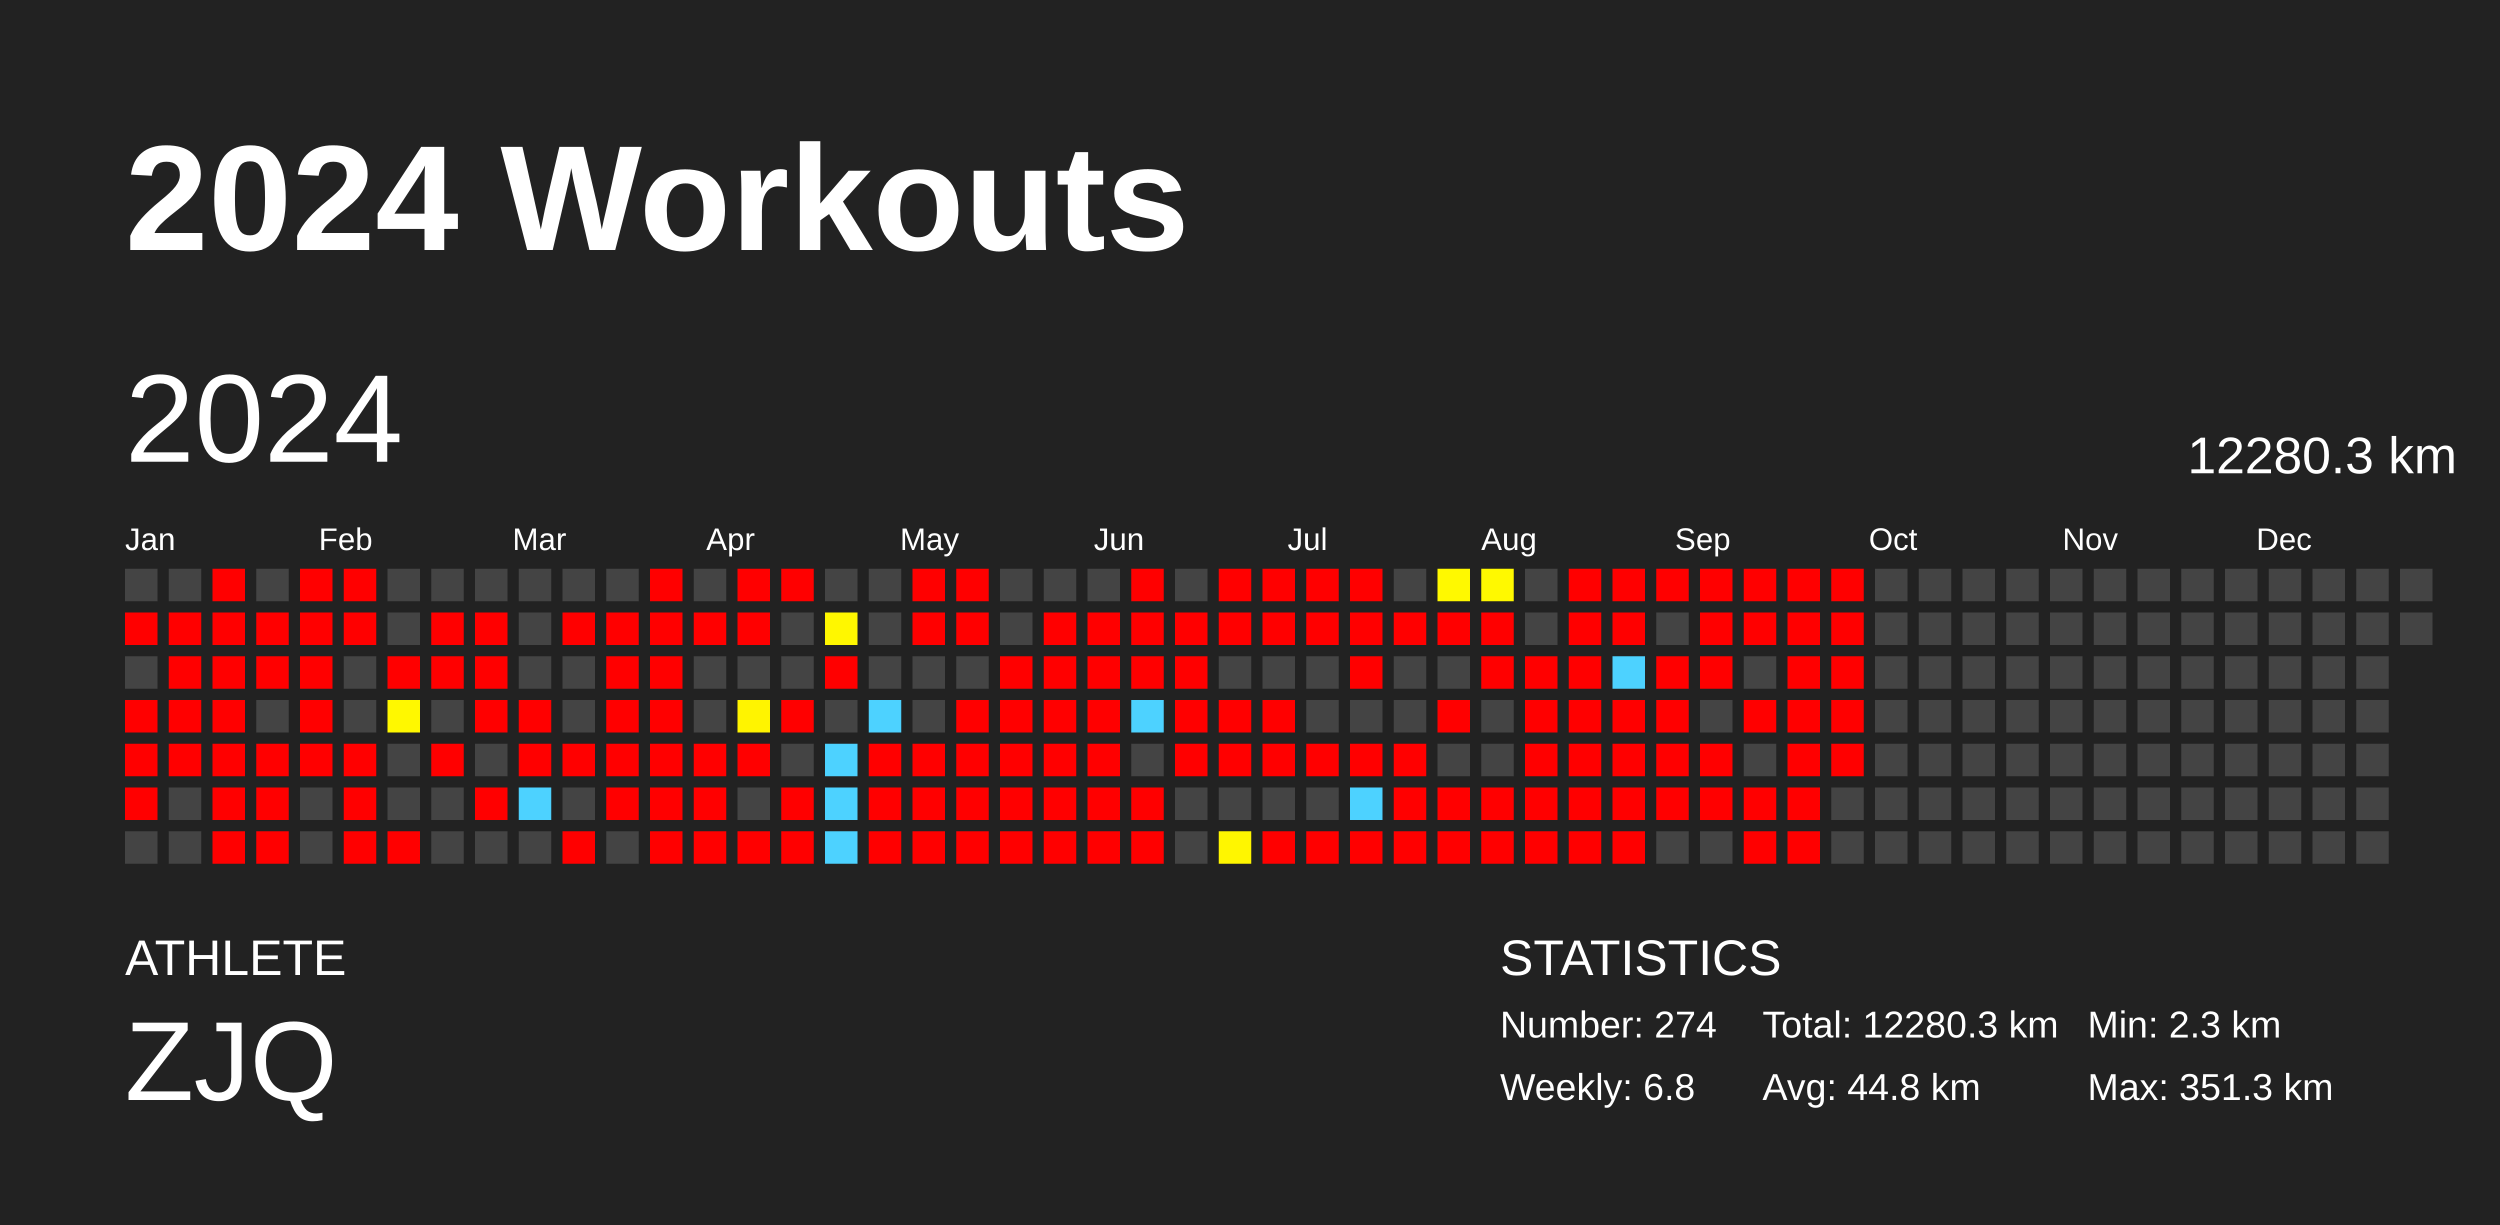
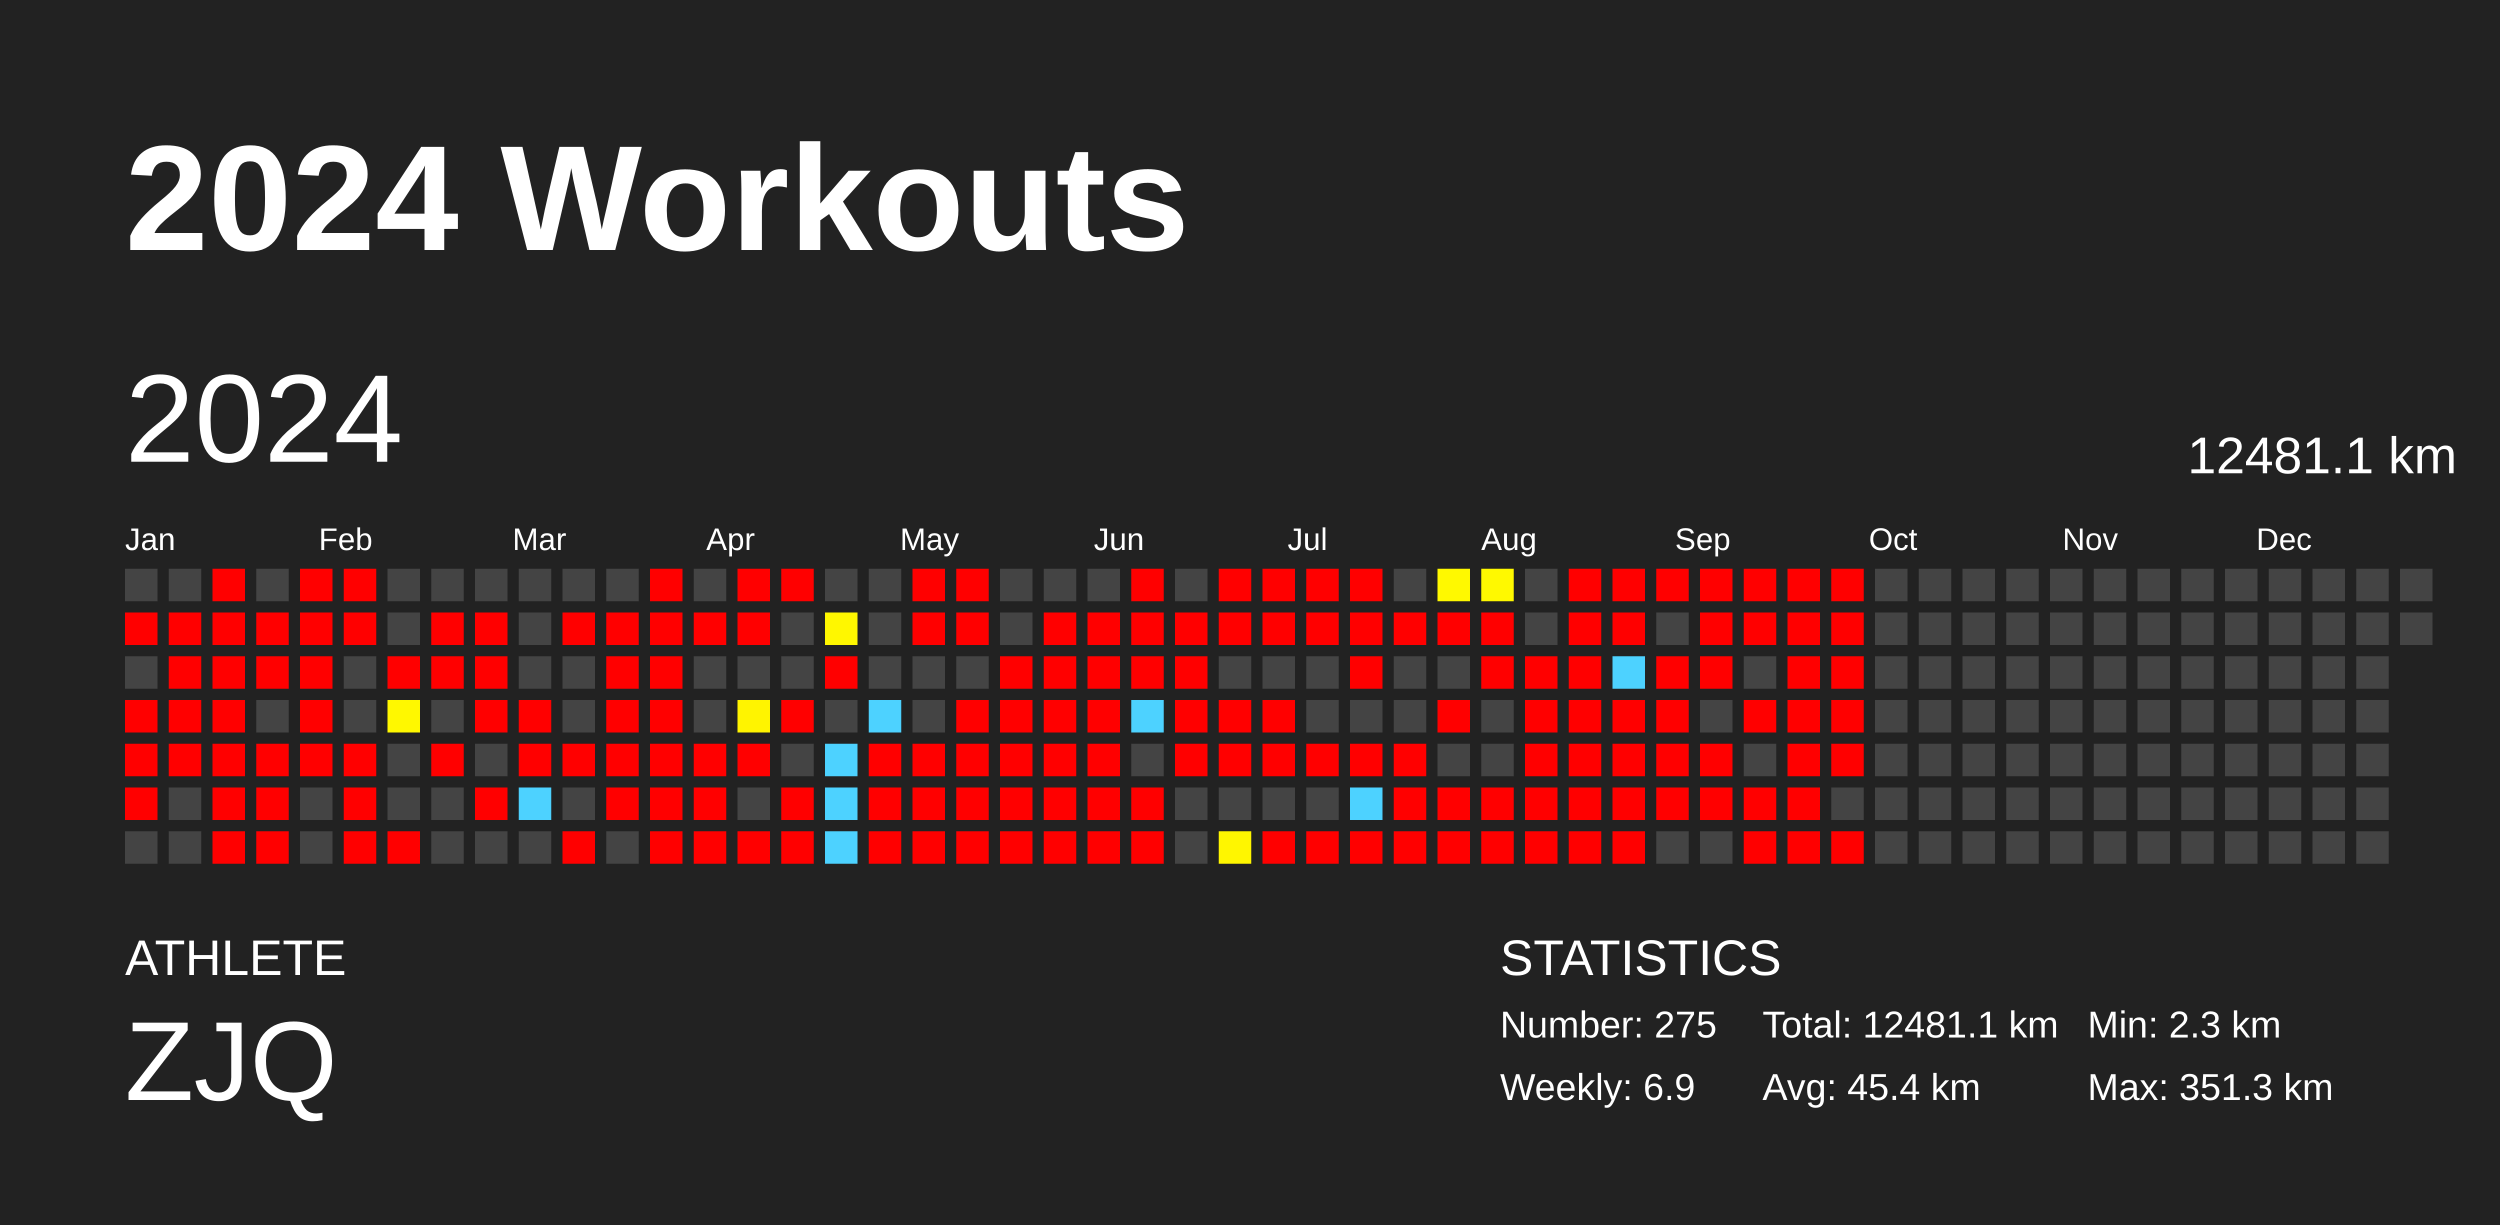
<svg xmlns="http://www.w3.org/2000/svg" baseProfile="full" height="98mm" version="1.1" viewBox="0,0,200,98" width="200mm">
  <defs />
  <rect fill="#222222" height="98" width="200" x="0" y="0" />
  <text fill="#FFFFFF" style="font-size:12px; font-family:Arial; font-weight:bold;" x="10" y="20">2024 Workouts</text>
  <text fill="#FFFFFF" style="font-size:4px; font-family:Arial" x="10" y="78">ATHLETE</text>
  <text fill="#FFFFFF" style="font-size:9px; font-family:Arial" x="10" y="88">ZJQ</text>
  <text fill="#FFFFFF" style="font-size:4px; font-family:Arial" x="120" y="78">STATISTICS</text>
-   <text fill="#FFFFFF" style="font-size:3px; font-family:Arial" x="120" y="83">Number: 274</text>
-   <text fill="#FFFFFF" style="font-size:3px; font-family:Arial" x="120" y="88">Weekly: 6.8</text>
-   <text fill="#FFFFFF" style="font-size:3px; font-family:Arial" x="141" y="83">Total: 12280.3 km</text>
-   <text fill="#FFFFFF" style="font-size:3px; font-family:Arial" x="141" y="88">Avg: 44.8 km</text>
+   <text fill="#FFFFFF" style="font-size:3px; font-family:Arial" x="120" y="83">Number: 275</text>
+   <text fill="#FFFFFF" style="font-size:3px; font-family:Arial" x="120" y="88">Weekly: 6.9</text>
+   <text fill="#FFFFFF" style="font-size:3px; font-family:Arial" x="141" y="83">Total: 12481.1 km</text>
+   <text fill="#FFFFFF" style="font-size:3px; font-family:Arial" x="141" y="88">Avg: 45.4 km</text>
  <text fill="#FFFFFF" style="font-size:3px; font-family:Arial" x="167" y="83">Min: 2.3 km</text>
  <text fill="#FFFFFF" style="font-size:3px; font-family:Arial" x="167" y="88">Max: 351.3 km</text>
  <text dominant-baseline="hanging" fill="#FFFFFF" style="font-size:10.0px; font-family:Arial;" x="10" y="30">2024</text>
-   <text dominant-baseline="hanging" fill="#FFFFFF" style="font-size:4.125px; font-family:Arial;" x="175" y="35">12280.3 km</text>
+   <text dominant-baseline="hanging" fill="#FFFFFF" style="font-size:4.125px; font-family:Arial;" x="175" y="35">12481.1 km</text>
  <text fill="#FFFFFF" style="font-size:2.5px; font-family:Arial" x="10.0" y="44">Jan</text>
  <text fill="#FFFFFF" style="font-size:2.5px; font-family:Arial" x="25.5" y="44">Feb</text>
  <text fill="#FFFFFF" style="font-size:2.5px; font-family:Arial" x="41.0" y="44">Mar</text>
  <text fill="#FFFFFF" style="font-size:2.5px; font-family:Arial" x="56.5" y="44">Apr</text>
  <text fill="#FFFFFF" style="font-size:2.5px; font-family:Arial" x="72.0" y="44">May</text>
  <text fill="#FFFFFF" style="font-size:2.5px; font-family:Arial" x="87.5" y="44">Jun</text>
  <text fill="#FFFFFF" style="font-size:2.5px; font-family:Arial" x="103.0" y="44">Jul</text>
  <text fill="#FFFFFF" style="font-size:2.5px; font-family:Arial" x="118.5" y="44">Aug</text>
  <text fill="#FFFFFF" style="font-size:2.5px; font-family:Arial" x="134.0" y="44">Sep</text>
  <text fill="#FFFFFF" style="font-size:2.5px; font-family:Arial" x="149.5" y="44">Oct</text>
  <text fill="#FFFFFF" style="font-size:2.5px; font-family:Arial" x="165.0" y="44">Nov</text>
  <text fill="#FFFFFF" style="font-size:2.5px; font-family:Arial" x="180.5" y="44">Dec</text>
  <rect fill="#444444" height="2.6" width="2.6" x="10.0" y="45.5" />
  <rect fill="red" height="2.6" width="2.6" x="10.0" y="49.0" />
  <rect fill="#444444" height="2.6" width="2.6" x="10.0" y="52.5" />
  <rect fill="red" height="2.6" width="2.6" x="10.0" y="56.0" />
  <rect fill="red" height="2.6" width="2.6" x="10.0" y="59.5" />
  <rect fill="red" height="2.6" width="2.6" x="10.0" y="63.0" />
  <rect fill="#444444" height="2.6" width="2.6" x="10.0" y="66.5" />
  <rect fill="#444444" height="2.6" width="2.6" x="13.5" y="45.5" />
  <rect fill="red" height="2.6" width="2.6" x="13.5" y="49.0" />
  <rect fill="red" height="2.6" width="2.6" x="13.5" y="52.5" />
  <rect fill="red" height="2.6" width="2.6" x="13.5" y="56.0" />
  <rect fill="red" height="2.6" width="2.6" x="13.5" y="59.5" />
  <rect fill="#444444" height="2.6" width="2.6" x="13.5" y="63.0" />
  <rect fill="#444444" height="2.6" width="2.6" x="13.5" y="66.5" />
  <rect fill="red" height="2.6" width="2.6" x="17.0" y="45.5" />
  <rect fill="red" height="2.6" width="2.6" x="17.0" y="49.0" />
  <rect fill="red" height="2.6" width="2.6" x="17.0" y="52.5" />
  <rect fill="red" height="2.6" width="2.6" x="17.0" y="56.0" />
  <rect fill="red" height="2.6" width="2.6" x="17.0" y="59.5" />
  <rect fill="red" height="2.6" width="2.6" x="17.0" y="63.0" />
  <rect fill="red" height="2.6" width="2.6" x="17.0" y="66.5" />
  <rect fill="#444444" height="2.6" width="2.6" x="20.5" y="45.5" />
  <rect fill="red" height="2.6" width="2.6" x="20.5" y="49.0" />
  <rect fill="red" height="2.6" width="2.6" x="20.5" y="52.5" />
  <rect fill="#444444" height="2.6" width="2.6" x="20.5" y="56.0" />
  <rect fill="red" height="2.6" width="2.6" x="20.5" y="59.5" />
  <rect fill="red" height="2.6" width="2.6" x="20.5" y="63.0" />
  <rect fill="red" height="2.6" width="2.6" x="20.5" y="66.5" />
  <rect fill="red" height="2.6" width="2.6" x="24.0" y="45.5" />
  <rect fill="red" height="2.6" width="2.6" x="24.0" y="49.0" />
  <rect fill="red" height="2.6" width="2.6" x="24.0" y="52.5" />
  <rect fill="red" height="2.6" width="2.6" x="24.0" y="56.0" />
  <rect fill="red" height="2.6" width="2.6" x="24.0" y="59.5" />
  <rect fill="#444444" height="2.6" width="2.6" x="24.0" y="63.0" />
  <rect fill="#444444" height="2.6" width="2.6" x="24.0" y="66.5" />
  <rect fill="red" height="2.6" width="2.6" x="27.5" y="45.5" />
  <rect fill="red" height="2.6" width="2.6" x="27.5" y="49.0" />
  <rect fill="#444444" height="2.6" width="2.6" x="27.5" y="52.5" />
  <rect fill="#444444" height="2.6" width="2.6" x="27.5" y="56.0" />
  <rect fill="red" height="2.6" width="2.6" x="27.5" y="59.5" />
  <rect fill="red" height="2.6" width="2.6" x="27.5" y="63.0" />
  <rect fill="red" height="2.6" width="2.6" x="27.5" y="66.5" />
  <rect fill="#444444" height="2.6" width="2.6" x="31.0" y="45.5" />
  <rect fill="#444444" height="2.6" width="2.6" x="31.0" y="49.0" />
  <rect fill="red" height="2.6" width="2.6" x="31.0" y="52.5" />
  <rect fill="#fff800" height="2.6" width="2.6" x="31.0" y="56.0" />
  <rect fill="#444444" height="2.6" width="2.6" x="31.0" y="59.5" />
  <rect fill="#444444" height="2.6" width="2.6" x="31.0" y="63.0" />
  <rect fill="red" height="2.6" width="2.6" x="31.0" y="66.5" />
  <rect fill="#444444" height="2.6" width="2.6" x="34.5" y="45.5" />
  <rect fill="red" height="2.6" width="2.6" x="34.5" y="49.0" />
  <rect fill="red" height="2.6" width="2.6" x="34.5" y="52.5" />
  <rect fill="#444444" height="2.6" width="2.6" x="34.5" y="56.0" />
  <rect fill="red" height="2.6" width="2.6" x="34.5" y="59.5" />
  <rect fill="#444444" height="2.6" width="2.6" x="34.5" y="63.0" />
  <rect fill="#444444" height="2.6" width="2.6" x="34.5" y="66.5" />
  <rect fill="#444444" height="2.6" width="2.6" x="38.0" y="45.5" />
  <rect fill="red" height="2.6" width="2.6" x="38.0" y="49.0" />
  <rect fill="red" height="2.6" width="2.6" x="38.0" y="52.5" />
  <rect fill="red" height="2.6" width="2.6" x="38.0" y="56.0" />
  <rect fill="#444444" height="2.6" width="2.6" x="38.0" y="59.5" />
  <rect fill="red" height="2.6" width="2.6" x="38.0" y="63.0" />
  <rect fill="#444444" height="2.6" width="2.6" x="38.0" y="66.5" />
  <rect fill="#444444" height="2.6" width="2.6" x="41.5" y="45.5" />
  <rect fill="#444444" height="2.6" width="2.6" x="41.5" y="49.0" />
  <rect fill="#444444" height="2.6" width="2.6" x="41.5" y="52.5" />
  <rect fill="red" height="2.6" width="2.6" x="41.5" y="56.0" />
  <rect fill="red" height="2.6" width="2.6" x="41.5" y="59.5" />
  <rect fill="#4dd2ff" height="2.6" width="2.6" x="41.5" y="63.0" />
  <rect fill="#444444" height="2.6" width="2.6" x="41.5" y="66.5" />
  <rect fill="#444444" height="2.6" width="2.6" x="45.0" y="45.5" />
  <rect fill="red" height="2.6" width="2.6" x="45.0" y="49.0" />
  <rect fill="#444444" height="2.6" width="2.6" x="45.0" y="52.5" />
  <rect fill="#444444" height="2.6" width="2.6" x="45.0" y="56.0" />
  <rect fill="red" height="2.6" width="2.6" x="45.0" y="59.5" />
  <rect fill="#444444" height="2.6" width="2.6" x="45.0" y="63.0" />
  <rect fill="red" height="2.6" width="2.6" x="45.0" y="66.5" />
  <rect fill="#444444" height="2.6" width="2.6" x="48.5" y="45.5" />
  <rect fill="red" height="2.6" width="2.6" x="48.5" y="49.0" />
  <rect fill="red" height="2.6" width="2.6" x="48.5" y="52.5" />
  <rect fill="red" height="2.6" width="2.6" x="48.5" y="56.0" />
  <rect fill="red" height="2.6" width="2.6" x="48.5" y="59.5" />
  <rect fill="red" height="2.6" width="2.6" x="48.5" y="63.0" />
  <rect fill="#444444" height="2.6" width="2.6" x="48.5" y="66.5" />
  <rect fill="red" height="2.6" width="2.6" x="52.0" y="45.5" />
  <rect fill="red" height="2.6" width="2.6" x="52.0" y="49.0" />
  <rect fill="red" height="2.6" width="2.6" x="52.0" y="52.5" />
  <rect fill="red" height="2.6" width="2.6" x="52.0" y="56.0" />
  <rect fill="red" height="2.6" width="2.6" x="52.0" y="59.5" />
  <rect fill="red" height="2.6" width="2.6" x="52.0" y="63.0" />
  <rect fill="red" height="2.6" width="2.6" x="52.0" y="66.5" />
  <rect fill="#444444" height="2.6" width="2.6" x="55.5" y="45.5" />
  <rect fill="red" height="2.6" width="2.6" x="55.5" y="49.0" />
  <rect fill="#444444" height="2.6" width="2.6" x="55.5" y="52.5" />
  <rect fill="#444444" height="2.6" width="2.6" x="55.5" y="56.0" />
  <rect fill="red" height="2.6" width="2.6" x="55.5" y="59.5" />
  <rect fill="red" height="2.6" width="2.6" x="55.5" y="63.0" />
  <rect fill="red" height="2.6" width="2.6" x="55.5" y="66.5" />
  <rect fill="red" height="2.6" width="2.6" x="59.0" y="45.5" />
  <rect fill="red" height="2.6" width="2.6" x="59.0" y="49.0" />
  <rect fill="#444444" height="2.6" width="2.6" x="59.0" y="52.5" />
  <rect fill="#fff400" height="2.6" width="2.6" x="59.0" y="56.0" />
  <rect fill="red" height="2.6" width="2.6" x="59.0" y="59.5" />
  <rect fill="#444444" height="2.6" width="2.6" x="59.0" y="63.0" />
  <rect fill="red" height="2.6" width="2.6" x="59.0" y="66.5" />
  <rect fill="red" height="2.6" width="2.6" x="62.5" y="45.5" />
  <rect fill="#444444" height="2.6" width="2.6" x="62.5" y="49.0" />
  <rect fill="#444444" height="2.6" width="2.6" x="62.5" y="52.5" />
  <rect fill="red" height="2.6" width="2.6" x="62.5" y="56.0" />
  <rect fill="#444444" height="2.6" width="2.6" x="62.5" y="59.5" />
  <rect fill="red" height="2.6" width="2.6" x="62.5" y="63.0" />
  <rect fill="red" height="2.6" width="2.6" x="62.5" y="66.5" />
  <rect fill="#444444" height="2.6" width="2.6" x="66.0" y="45.5" />
  <rect fill="#fff700" height="2.6" width="2.6" x="66.0" y="49.0" />
  <rect fill="red" height="2.6" width="2.6" x="66.0" y="52.5" />
  <rect fill="#444444" height="2.6" width="2.6" x="66.0" y="56.0" />
  <rect fill="#4dd2ff" height="2.6" width="2.6" x="66.0" y="59.5" />
  <rect fill="#4dd2ff" height="2.6" width="2.6" x="66.0" y="63.0" />
  <rect fill="#4dd2ff" height="2.6" width="2.6" x="66.0" y="66.5" />
  <rect fill="#444444" height="2.6" width="2.6" x="69.5" y="45.5" />
  <rect fill="#444444" height="2.6" width="2.6" x="69.5" y="49.0" />
  <rect fill="#444444" height="2.6" width="2.6" x="69.5" y="52.5" />
  <rect fill="#4dd2ff" height="2.6" width="2.6" x="69.5" y="56.0" />
  <rect fill="red" height="2.6" width="2.6" x="69.5" y="59.5" />
  <rect fill="red" height="2.6" width="2.6" x="69.5" y="63.0" />
  <rect fill="red" height="2.6" width="2.6" x="69.5" y="66.5" />
  <rect fill="red" height="2.6" width="2.6" x="73.0" y="45.5" />
  <rect fill="red" height="2.6" width="2.6" x="73.0" y="49.0" />
  <rect fill="#444444" height="2.6" width="2.6" x="73.0" y="52.5" />
  <rect fill="#444444" height="2.6" width="2.6" x="73.0" y="56.0" />
  <rect fill="red" height="2.6" width="2.6" x="73.0" y="59.5" />
  <rect fill="red" height="2.6" width="2.6" x="73.0" y="63.0" />
  <rect fill="red" height="2.6" width="2.6" x="73.0" y="66.5" />
  <rect fill="red" height="2.6" width="2.6" x="76.5" y="45.5" />
  <rect fill="red" height="2.6" width="2.6" x="76.5" y="49.0" />
  <rect fill="#444444" height="2.6" width="2.6" x="76.5" y="52.5" />
  <rect fill="red" height="2.6" width="2.6" x="76.5" y="56.0" />
  <rect fill="red" height="2.6" width="2.6" x="76.5" y="59.5" />
  <rect fill="red" height="2.6" width="2.6" x="76.5" y="63.0" />
  <rect fill="red" height="2.6" width="2.6" x="76.5" y="66.5" />
  <rect fill="#444444" height="2.6" width="2.6" x="80.0" y="45.5" />
  <rect fill="#444444" height="2.6" width="2.6" x="80.0" y="49.0" />
  <rect fill="red" height="2.6" width="2.6" x="80.0" y="52.5" />
  <rect fill="red" height="2.6" width="2.6" x="80.0" y="56.0" />
  <rect fill="red" height="2.6" width="2.6" x="80.0" y="59.5" />
  <rect fill="red" height="2.6" width="2.6" x="80.0" y="63.0" />
  <rect fill="red" height="2.6" width="2.6" x="80.0" y="66.5" />
  <rect fill="#444444" height="2.6" width="2.6" x="83.5" y="45.5" />
  <rect fill="red" height="2.6" width="2.6" x="83.5" y="49.0" />
  <rect fill="red" height="2.6" width="2.6" x="83.5" y="52.5" />
  <rect fill="red" height="2.6" width="2.6" x="83.5" y="56.0" />
  <rect fill="red" height="2.6" width="2.6" x="83.5" y="59.5" />
  <rect fill="red" height="2.6" width="2.6" x="83.5" y="63.0" />
  <rect fill="red" height="2.6" width="2.6" x="83.5" y="66.5" />
  <rect fill="#444444" height="2.6" width="2.6" x="87.0" y="45.5" />
  <rect fill="red" height="2.6" width="2.6" x="87.0" y="49.0" />
  <rect fill="red" height="2.6" width="2.6" x="87.0" y="52.5" />
  <rect fill="red" height="2.6" width="2.6" x="87.0" y="56.0" />
  <rect fill="red" height="2.6" width="2.6" x="87.0" y="59.5" />
  <rect fill="red" height="2.6" width="2.6" x="87.0" y="63.0" />
  <rect fill="red" height="2.6" width="2.6" x="87.0" y="66.5" />
  <rect fill="red" height="2.6" width="2.6" x="90.5" y="45.5" />
  <rect fill="red" height="2.6" width="2.6" x="90.5" y="49.0" />
  <rect fill="red" height="2.6" width="2.6" x="90.5" y="52.5" />
  <rect fill="#4dd2ff" height="2.6" width="2.6" x="90.5" y="56.0" />
  <rect fill="#444444" height="2.6" width="2.6" x="90.5" y="59.5" />
  <rect fill="red" height="2.6" width="2.6" x="90.5" y="63.0" />
  <rect fill="red" height="2.6" width="2.6" x="90.5" y="66.5" />
  <rect fill="#444444" height="2.6" width="2.6" x="94.0" y="45.5" />
  <rect fill="red" height="2.6" width="2.6" x="94.0" y="49.0" />
  <rect fill="red" height="2.6" width="2.6" x="94.0" y="52.5" />
  <rect fill="red" height="2.6" width="2.6" x="94.0" y="56.0" />
  <rect fill="red" height="2.6" width="2.6" x="94.0" y="59.5" />
  <rect fill="#444444" height="2.6" width="2.6" x="94.0" y="63.0" />
  <rect fill="#444444" height="2.6" width="2.6" x="94.0" y="66.5" />
  <rect fill="red" height="2.6" width="2.6" x="97.5" y="45.5" />
  <rect fill="red" height="2.6" width="2.6" x="97.5" y="49.0" />
  <rect fill="#444444" height="2.6" width="2.6" x="97.5" y="52.5" />
  <rect fill="red" height="2.6" width="2.6" x="97.5" y="56.0" />
  <rect fill="red" height="2.6" width="2.6" x="97.5" y="59.5" />
  <rect fill="#444444" height="2.6" width="2.6" x="97.5" y="63.0" />
  <rect fill="#fff600" height="2.6" width="2.6" x="97.5" y="66.5" />
  <rect fill="red" height="2.6" width="2.6" x="101.0" y="45.5" />
  <rect fill="red" height="2.6" width="2.6" x="101.0" y="49.0" />
  <rect fill="#444444" height="2.6" width="2.6" x="101.0" y="52.5" />
  <rect fill="red" height="2.6" width="2.6" x="101.0" y="56.0" />
  <rect fill="red" height="2.6" width="2.6" x="101.0" y="59.5" />
  <rect fill="#444444" height="2.6" width="2.6" x="101.0" y="63.0" />
  <rect fill="red" height="2.6" width="2.6" x="101.0" y="66.5" />
  <rect fill="red" height="2.6" width="2.6" x="104.5" y="45.5" />
  <rect fill="red" height="2.6" width="2.6" x="104.5" y="49.0" />
  <rect fill="#444444" height="2.6" width="2.6" x="104.5" y="52.5" />
  <rect fill="#444444" height="2.6" width="2.6" x="104.5" y="56.0" />
  <rect fill="red" height="2.6" width="2.6" x="104.5" y="59.5" />
  <rect fill="#444444" height="2.6" width="2.6" x="104.5" y="63.0" />
  <rect fill="red" height="2.6" width="2.6" x="104.5" y="66.5" />
  <rect fill="red" height="2.6" width="2.6" x="108.0" y="45.5" />
  <rect fill="red" height="2.6" width="2.6" x="108.0" y="49.0" />
  <rect fill="red" height="2.6" width="2.6" x="108.0" y="52.5" />
  <rect fill="#444444" height="2.6" width="2.6" x="108.0" y="56.0" />
  <rect fill="red" height="2.6" width="2.6" x="108.0" y="59.5" />
  <rect fill="#4dd2ff" height="2.6" width="2.6" x="108.0" y="63.0" />
  <rect fill="red" height="2.6" width="2.6" x="108.0" y="66.5" />
  <rect fill="#444444" height="2.6" width="2.6" x="111.5" y="45.5" />
  <rect fill="red" height="2.6" width="2.6" x="111.5" y="49.0" />
  <rect fill="#444444" height="2.6" width="2.6" x="111.5" y="52.5" />
  <rect fill="#444444" height="2.6" width="2.6" x="111.5" y="56.0" />
  <rect fill="red" height="2.6" width="2.6" x="111.5" y="59.5" />
  <rect fill="red" height="2.6" width="2.6" x="111.5" y="63.0" />
  <rect fill="red" height="2.6" width="2.6" x="111.5" y="66.5" />
  <rect fill="#fff900" height="2.6" width="2.6" x="115.0" y="45.5" />
  <rect fill="red" height="2.6" width="2.6" x="115.0" y="49.0" />
  <rect fill="#444444" height="2.6" width="2.6" x="115.0" y="52.5" />
  <rect fill="red" height="2.6" width="2.6" x="115.0" y="56.0" />
  <rect fill="#444444" height="2.6" width="2.6" x="115.0" y="59.5" />
  <rect fill="red" height="2.6" width="2.6" x="115.0" y="63.0" />
  <rect fill="red" height="2.6" width="2.6" x="115.0" y="66.5" />
  <rect fill="#fff900" height="2.6" width="2.6" x="118.5" y="45.5" />
  <rect fill="red" height="2.6" width="2.6" x="118.5" y="49.0" />
  <rect fill="red" height="2.6" width="2.6" x="118.5" y="52.5" />
  <rect fill="#444444" height="2.6" width="2.6" x="118.5" y="56.0" />
  <rect fill="#444444" height="2.6" width="2.6" x="118.5" y="59.5" />
  <rect fill="red" height="2.6" width="2.6" x="118.5" y="63.0" />
  <rect fill="red" height="2.6" width="2.6" x="118.5" y="66.5" />
  <rect fill="#444444" height="2.6" width="2.6" x="122.0" y="45.5" />
  <rect fill="#444444" height="2.6" width="2.6" x="122.0" y="49.0" />
  <rect fill="red" height="2.6" width="2.6" x="122.0" y="52.5" />
  <rect fill="red" height="2.6" width="2.6" x="122.0" y="56.0" />
  <rect fill="red" height="2.6" width="2.6" x="122.0" y="59.5" />
  <rect fill="red" height="2.6" width="2.6" x="122.0" y="63.0" />
  <rect fill="red" height="2.6" width="2.6" x="122.0" y="66.5" />
  <rect fill="red" height="2.6" width="2.6" x="125.5" y="45.5" />
  <rect fill="red" height="2.6" width="2.6" x="125.5" y="49.0" />
  <rect fill="red" height="2.6" width="2.6" x="125.5" y="52.5" />
  <rect fill="red" height="2.6" width="2.6" x="125.5" y="56.0" />
  <rect fill="red" height="2.6" width="2.6" x="125.5" y="59.5" />
  <rect fill="red" height="2.6" width="2.6" x="125.5" y="63.0" />
  <rect fill="red" height="2.6" width="2.6" x="125.5" y="66.5" />
  <rect fill="red" height="2.6" width="2.6" x="129.0" y="45.5" />
  <rect fill="red" height="2.6" width="2.6" x="129.0" y="49.0" />
  <rect fill="#4dd2ff" height="2.6" width="2.6" x="129.0" y="52.5" />
  <rect fill="red" height="2.6" width="2.6" x="129.0" y="56.0" />
  <rect fill="red" height="2.6" width="2.6" x="129.0" y="59.5" />
  <rect fill="red" height="2.6" width="2.6" x="129.0" y="63.0" />
  <rect fill="red" height="2.6" width="2.6" x="129.0" y="66.5" />
  <rect fill="red" height="2.6" width="2.6" x="132.5" y="45.5" />
  <rect fill="#444444" height="2.6" width="2.6" x="132.5" y="49.0" />
  <rect fill="red" height="2.6" width="2.6" x="132.5" y="52.5" />
  <rect fill="red" height="2.6" width="2.6" x="132.5" y="56.0" />
  <rect fill="red" height="2.6" width="2.6" x="132.5" y="59.5" />
  <rect fill="red" height="2.6" width="2.6" x="132.5" y="63.0" />
  <rect fill="#444444" height="2.6" width="2.6" x="132.5" y="66.5" />
  <rect fill="red" height="2.6" width="2.6" x="136.0" y="45.5" />
  <rect fill="red" height="2.6" width="2.6" x="136.0" y="49.0" />
  <rect fill="red" height="2.6" width="2.6" x="136.0" y="52.5" />
  <rect fill="#444444" height="2.6" width="2.6" x="136.0" y="56.0" />
  <rect fill="red" height="2.6" width="2.6" x="136.0" y="59.5" />
  <rect fill="red" height="2.6" width="2.6" x="136.0" y="63.0" />
  <rect fill="#444444" height="2.6" width="2.6" x="136.0" y="66.5" />
  <rect fill="red" height="2.6" width="2.6" x="139.5" y="45.5" />
  <rect fill="red" height="2.6" width="2.6" x="139.5" y="49.0" />
  <rect fill="#444444" height="2.6" width="2.6" x="139.5" y="52.5" />
  <rect fill="red" height="2.6" width="2.6" x="139.5" y="56.0" />
  <rect fill="#444444" height="2.6" width="2.6" x="139.5" y="59.5" />
  <rect fill="red" height="2.6" width="2.6" x="139.5" y="63.0" />
  <rect fill="red" height="2.6" width="2.6" x="139.5" y="66.5" />
  <rect fill="red" height="2.6" width="2.6" x="143.0" y="45.5" />
  <rect fill="red" height="2.6" width="2.6" x="143.0" y="49.0" />
  <rect fill="red" height="2.6" width="2.6" x="143.0" y="52.5" />
  <rect fill="red" height="2.6" width="2.6" x="143.0" y="56.0" />
  <rect fill="red" height="2.6" width="2.6" x="143.0" y="59.5" />
  <rect fill="red" height="2.6" width="2.6" x="143.0" y="63.0" />
  <rect fill="red" height="2.6" width="2.6" x="143.0" y="66.5" />
  <rect fill="red" height="2.6" width="2.6" x="146.5" y="45.5" />
  <rect fill="red" height="2.6" width="2.6" x="146.5" y="49.0" />
  <rect fill="red" height="2.6" width="2.6" x="146.5" y="52.5" />
  <rect fill="red" height="2.6" width="2.6" x="146.5" y="56.0" />
  <rect fill="red" height="2.6" width="2.6" x="146.5" y="59.5" />
  <rect fill="#444444" height="2.6" width="2.6" x="146.5" y="63.0" />
-   <rect fill="#444444" height="2.6" width="2.6" x="146.5" y="66.5" />
+   <rect fill="red" height="2.6" width="2.6" x="146.5" y="66.5" />
  <rect fill="#444444" height="2.6" width="2.6" x="150.0" y="45.5" />
  <rect fill="#444444" height="2.6" width="2.6" x="150.0" y="49.0" />
  <rect fill="#444444" height="2.6" width="2.6" x="150.0" y="52.5" />
  <rect fill="#444444" height="2.6" width="2.6" x="150.0" y="56.0" />
  <rect fill="#444444" height="2.6" width="2.6" x="150.0" y="59.5" />
  <rect fill="#444444" height="2.6" width="2.6" x="150.0" y="63.0" />
  <rect fill="#444444" height="2.6" width="2.6" x="150.0" y="66.5" />
  <rect fill="#444444" height="2.6" width="2.6" x="153.5" y="45.5" />
  <rect fill="#444444" height="2.6" width="2.6" x="153.5" y="49.0" />
  <rect fill="#444444" height="2.6" width="2.6" x="153.5" y="52.5" />
  <rect fill="#444444" height="2.6" width="2.6" x="153.5" y="56.0" />
  <rect fill="#444444" height="2.6" width="2.6" x="153.5" y="59.5" />
  <rect fill="#444444" height="2.6" width="2.6" x="153.5" y="63.0" />
  <rect fill="#444444" height="2.6" width="2.6" x="153.5" y="66.5" />
  <rect fill="#444444" height="2.6" width="2.6" x="157.0" y="45.5" />
  <rect fill="#444444" height="2.6" width="2.6" x="157.0" y="49.0" />
  <rect fill="#444444" height="2.6" width="2.6" x="157.0" y="52.5" />
  <rect fill="#444444" height="2.6" width="2.6" x="157.0" y="56.0" />
  <rect fill="#444444" height="2.6" width="2.6" x="157.0" y="59.5" />
  <rect fill="#444444" height="2.6" width="2.6" x="157.0" y="63.0" />
  <rect fill="#444444" height="2.6" width="2.6" x="157.0" y="66.5" />
  <rect fill="#444444" height="2.6" width="2.6" x="160.5" y="45.5" />
  <rect fill="#444444" height="2.6" width="2.6" x="160.5" y="49.0" />
  <rect fill="#444444" height="2.6" width="2.6" x="160.5" y="52.5" />
  <rect fill="#444444" height="2.6" width="2.6" x="160.5" y="56.0" />
  <rect fill="#444444" height="2.6" width="2.6" x="160.5" y="59.5" />
  <rect fill="#444444" height="2.6" width="2.6" x="160.5" y="63.0" />
  <rect fill="#444444" height="2.6" width="2.6" x="160.5" y="66.5" />
  <rect fill="#444444" height="2.6" width="2.6" x="164.0" y="45.5" />
  <rect fill="#444444" height="2.6" width="2.6" x="164.0" y="49.0" />
  <rect fill="#444444" height="2.6" width="2.6" x="164.0" y="52.5" />
  <rect fill="#444444" height="2.6" width="2.6" x="164.0" y="56.0" />
  <rect fill="#444444" height="2.6" width="2.6" x="164.0" y="59.5" />
  <rect fill="#444444" height="2.6" width="2.6" x="164.0" y="63.0" />
  <rect fill="#444444" height="2.6" width="2.6" x="164.0" y="66.5" />
  <rect fill="#444444" height="2.6" width="2.6" x="167.5" y="45.5" />
  <rect fill="#444444" height="2.6" width="2.6" x="167.5" y="49.0" />
  <rect fill="#444444" height="2.6" width="2.6" x="167.5" y="52.5" />
  <rect fill="#444444" height="2.6" width="2.6" x="167.5" y="56.0" />
  <rect fill="#444444" height="2.6" width="2.6" x="167.5" y="59.5" />
  <rect fill="#444444" height="2.6" width="2.6" x="167.5" y="63.0" />
  <rect fill="#444444" height="2.6" width="2.6" x="167.5" y="66.5" />
  <rect fill="#444444" height="2.6" width="2.6" x="171.0" y="45.5" />
  <rect fill="#444444" height="2.6" width="2.6" x="171.0" y="49.0" />
  <rect fill="#444444" height="2.6" width="2.6" x="171.0" y="52.5" />
  <rect fill="#444444" height="2.6" width="2.6" x="171.0" y="56.0" />
  <rect fill="#444444" height="2.6" width="2.6" x="171.0" y="59.5" />
  <rect fill="#444444" height="2.6" width="2.6" x="171.0" y="63.0" />
  <rect fill="#444444" height="2.6" width="2.6" x="171.0" y="66.5" />
  <rect fill="#444444" height="2.6" width="2.6" x="174.5" y="45.5" />
  <rect fill="#444444" height="2.6" width="2.6" x="174.5" y="49.0" />
  <rect fill="#444444" height="2.6" width="2.6" x="174.5" y="52.5" />
  <rect fill="#444444" height="2.6" width="2.6" x="174.5" y="56.0" />
  <rect fill="#444444" height="2.6" width="2.6" x="174.5" y="59.5" />
  <rect fill="#444444" height="2.6" width="2.6" x="174.5" y="63.0" />
  <rect fill="#444444" height="2.6" width="2.6" x="174.5" y="66.5" />
  <rect fill="#444444" height="2.6" width="2.6" x="178.0" y="45.5" />
  <rect fill="#444444" height="2.6" width="2.6" x="178.0" y="49.0" />
  <rect fill="#444444" height="2.6" width="2.6" x="178.0" y="52.5" />
  <rect fill="#444444" height="2.6" width="2.6" x="178.0" y="56.0" />
  <rect fill="#444444" height="2.6" width="2.6" x="178.0" y="59.5" />
  <rect fill="#444444" height="2.6" width="2.6" x="178.0" y="63.0" />
  <rect fill="#444444" height="2.6" width="2.6" x="178.0" y="66.5" />
  <rect fill="#444444" height="2.6" width="2.6" x="181.5" y="45.5" />
  <rect fill="#444444" height="2.6" width="2.6" x="181.5" y="49.0" />
  <rect fill="#444444" height="2.6" width="2.6" x="181.5" y="52.5" />
  <rect fill="#444444" height="2.6" width="2.6" x="181.5" y="56.0" />
  <rect fill="#444444" height="2.6" width="2.6" x="181.5" y="59.5" />
  <rect fill="#444444" height="2.6" width="2.6" x="181.5" y="63.0" />
  <rect fill="#444444" height="2.6" width="2.6" x="181.5" y="66.5" />
  <rect fill="#444444" height="2.6" width="2.6" x="185.0" y="45.5" />
  <rect fill="#444444" height="2.6" width="2.6" x="185.0" y="49.0" />
  <rect fill="#444444" height="2.6" width="2.6" x="185.0" y="52.5" />
  <rect fill="#444444" height="2.6" width="2.6" x="185.0" y="56.0" />
  <rect fill="#444444" height="2.6" width="2.6" x="185.0" y="59.5" />
  <rect fill="#444444" height="2.6" width="2.6" x="185.0" y="63.0" />
  <rect fill="#444444" height="2.6" width="2.6" x="185.0" y="66.5" />
  <rect fill="#444444" height="2.6" width="2.6" x="188.5" y="45.5" />
  <rect fill="#444444" height="2.6" width="2.6" x="188.5" y="49.0" />
  <rect fill="#444444" height="2.6" width="2.6" x="188.5" y="52.5" />
  <rect fill="#444444" height="2.6" width="2.6" x="188.5" y="56.0" />
  <rect fill="#444444" height="2.6" width="2.6" x="188.5" y="59.5" />
  <rect fill="#444444" height="2.6" width="2.6" x="188.5" y="63.0" />
  <rect fill="#444444" height="2.6" width="2.6" x="188.5" y="66.5" />
  <rect fill="#444444" height="2.6" width="2.6" x="192.0" y="45.5" />
  <rect fill="#444444" height="2.6" width="2.6" x="192.0" y="49.0" />
</svg>
